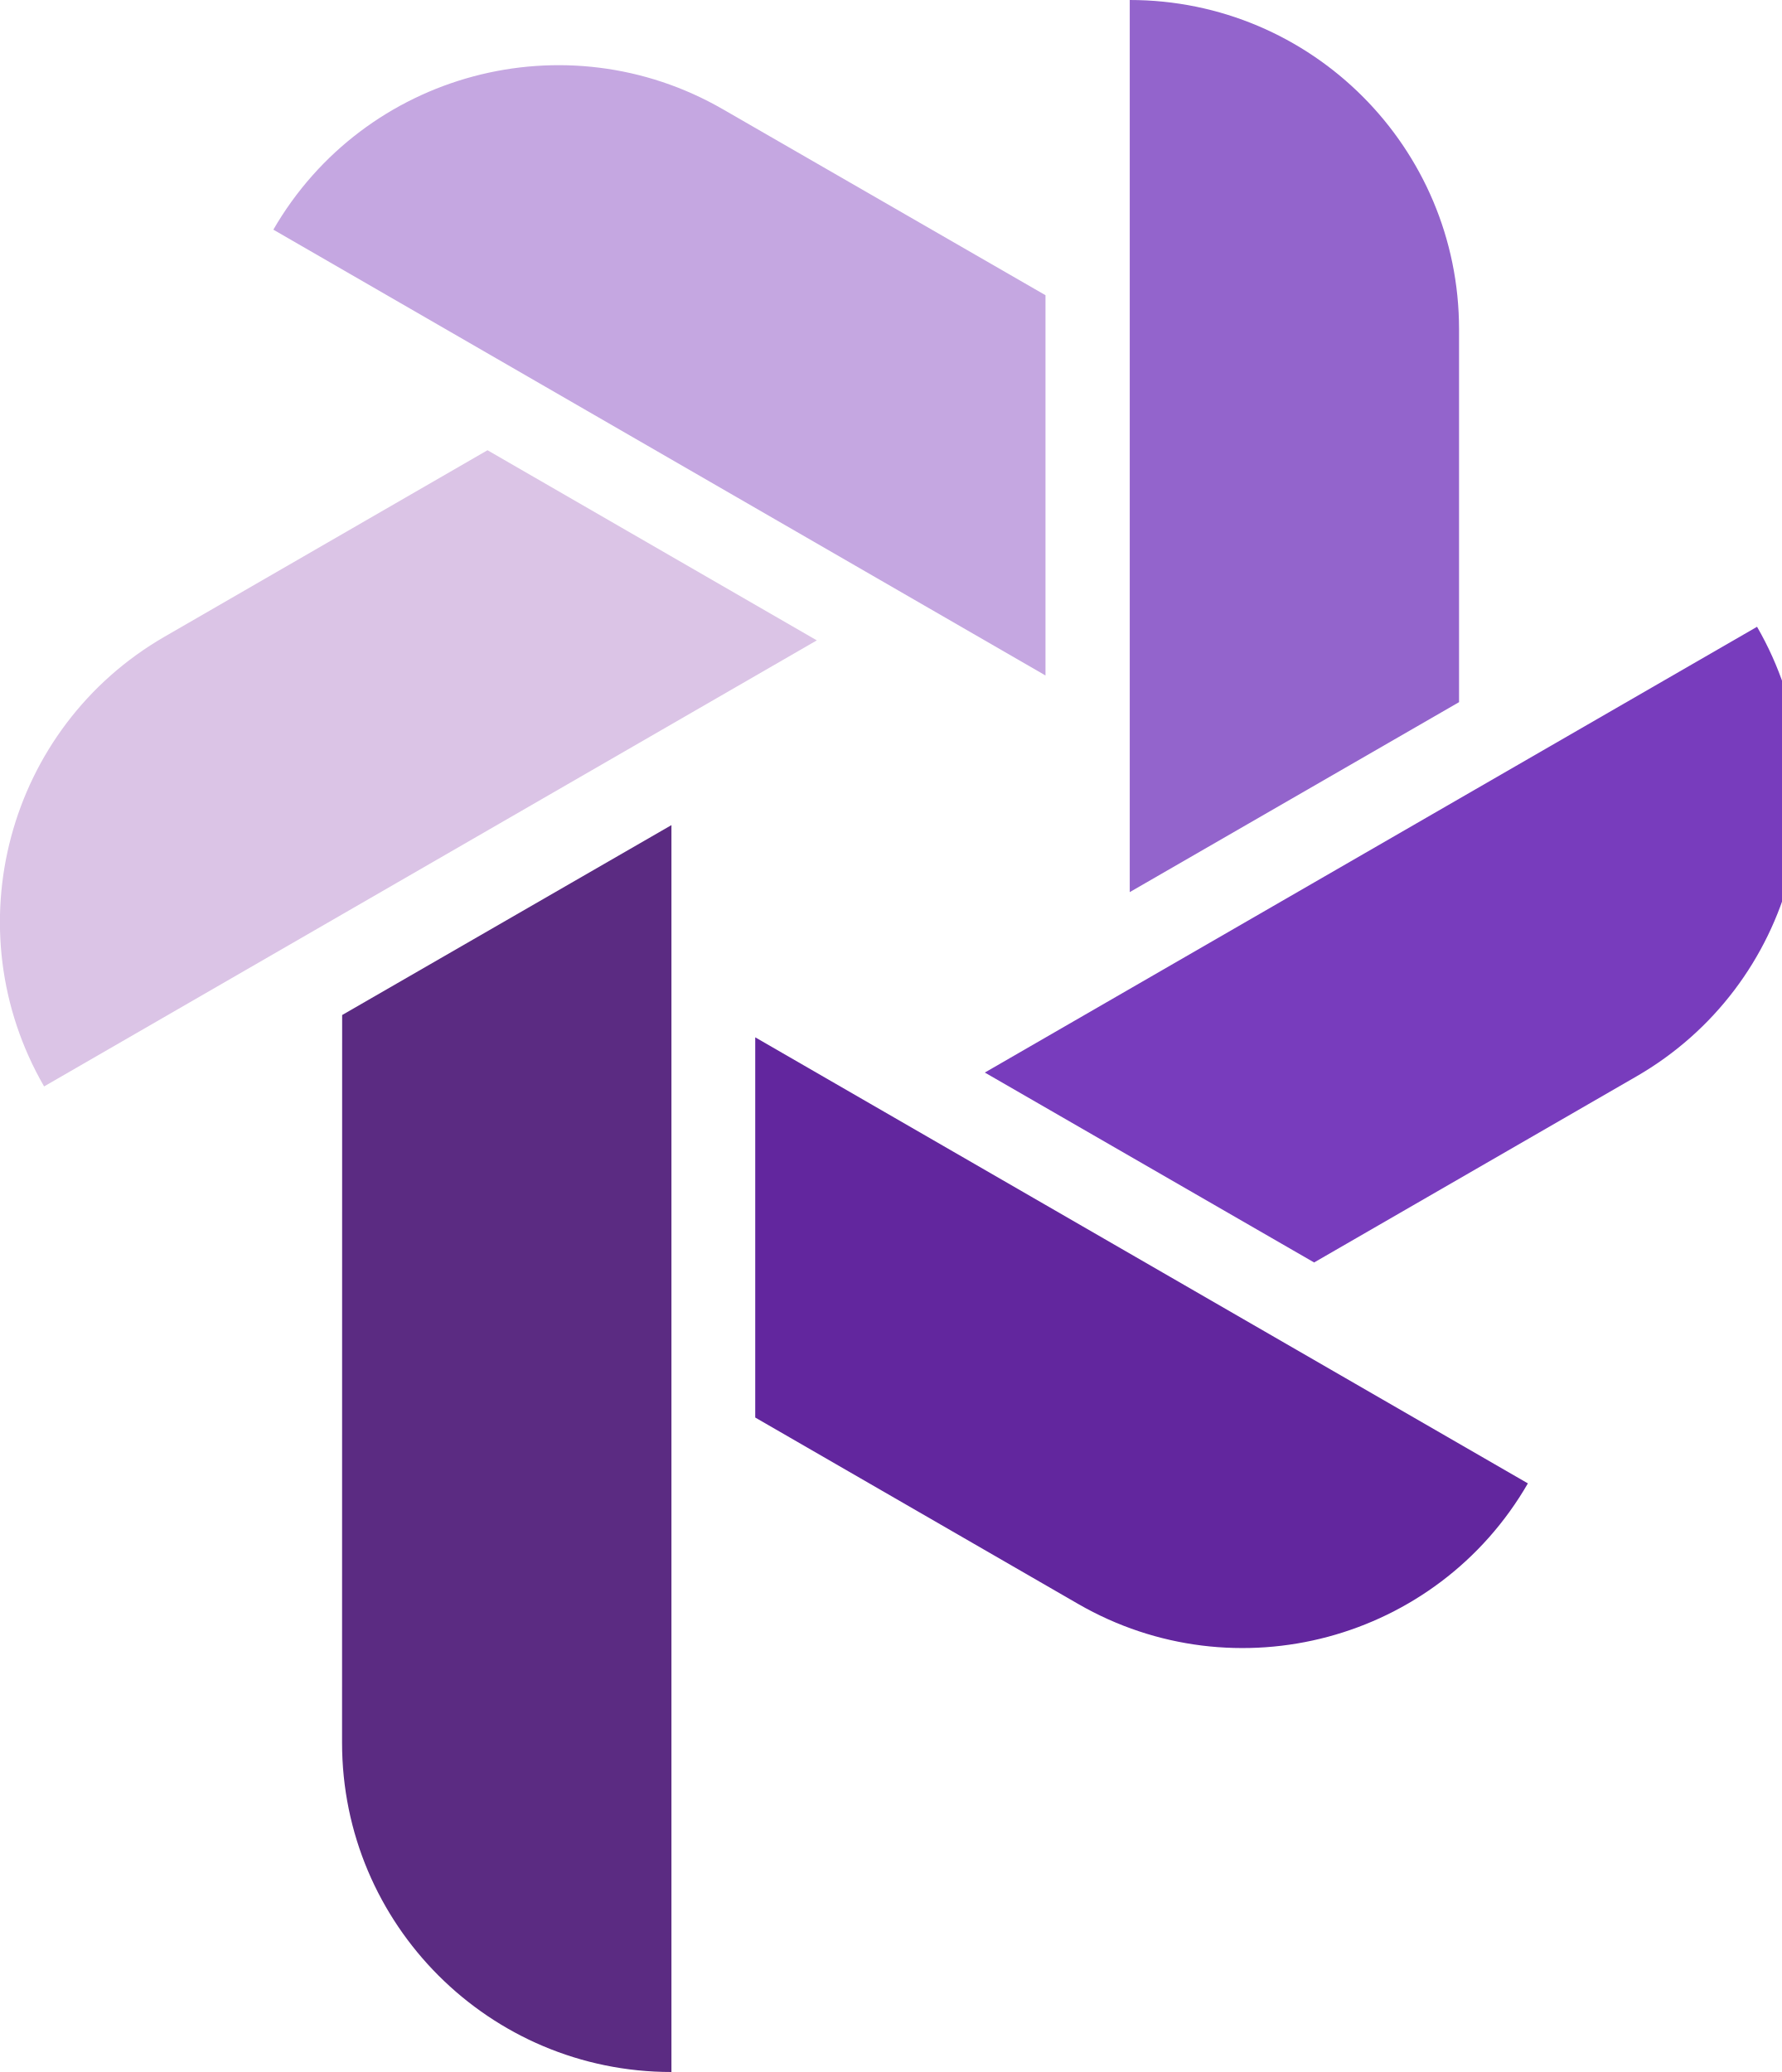
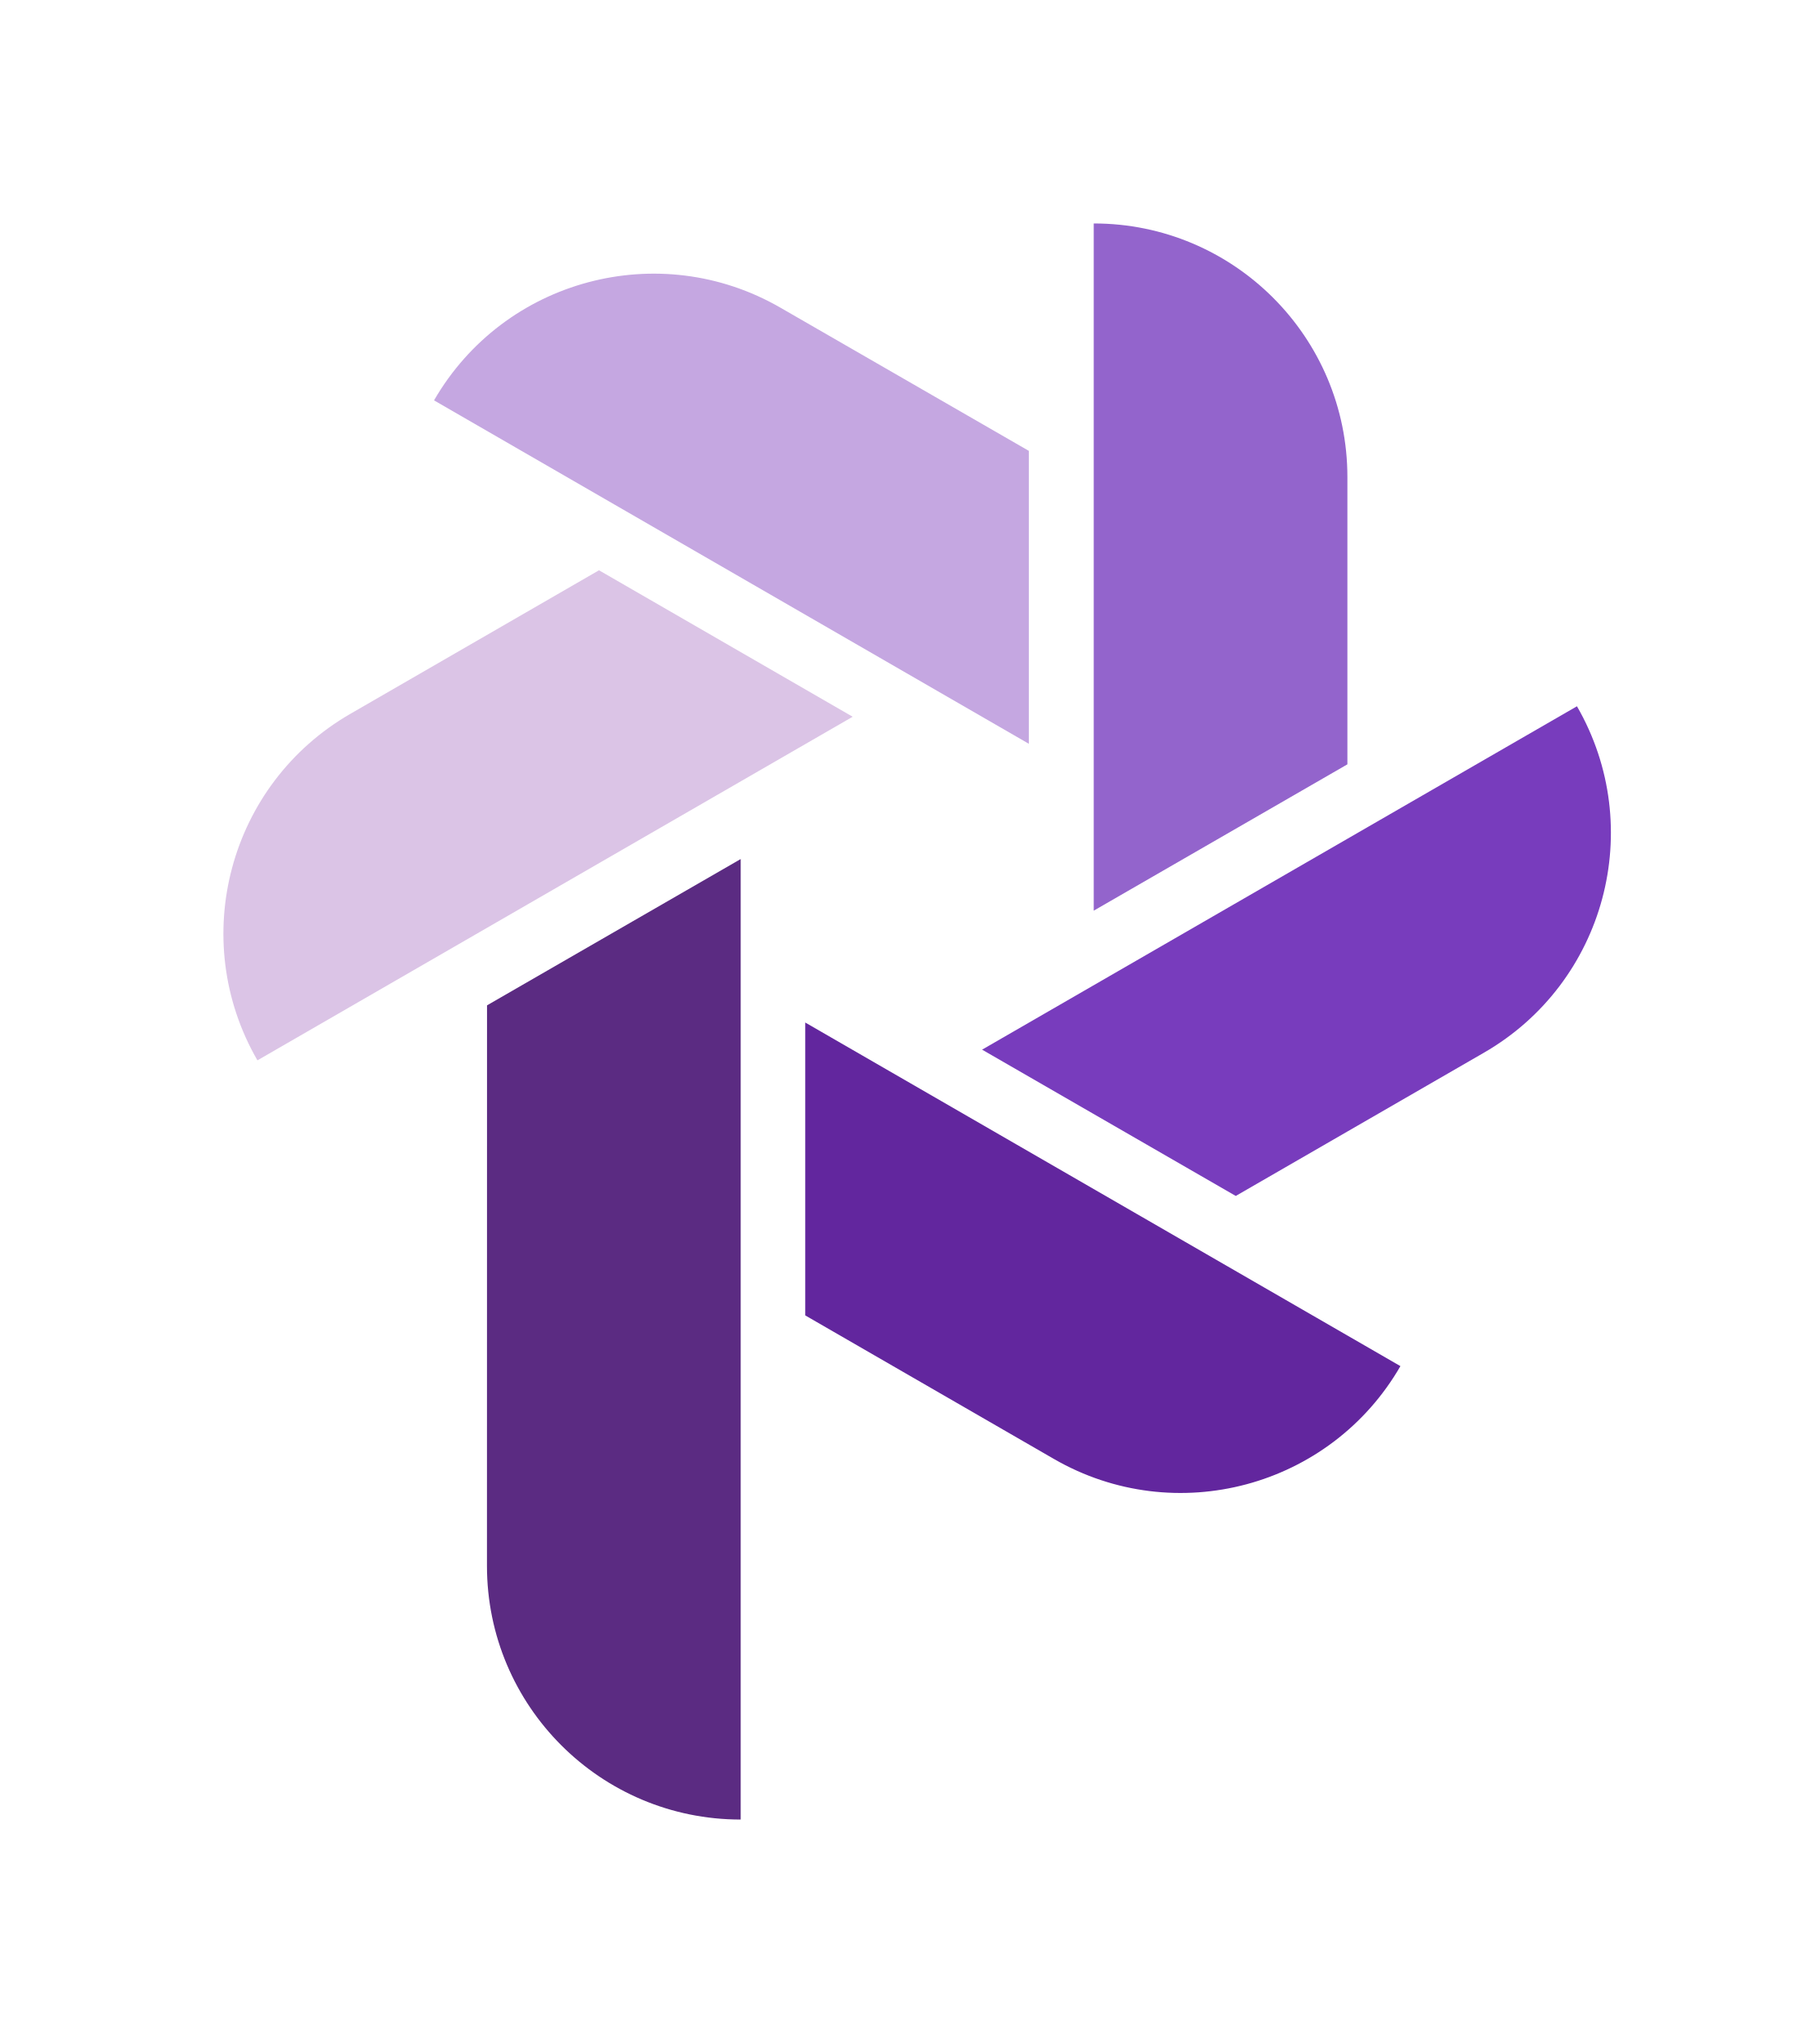
- <svg xmlns="http://www.w3.org/2000/svg" viewBox="0 0 43 50" role="img" aria-labelledby="patron-logo-title">
+ <svg xmlns="http://www.w3.org/2000/svg" viewBox="-7 -7 57 64" role="img" aria-labelledby="patron-logo-title">
  <path d="M42.398 15.125 23.764 25.882l7.946 4.583 7.778-4.49a7.946 7.946 0 0 0 2.91-10.85Z" fill="#783CBD" />
  <path d="M35.207 7.946A7.946 7.946 0 0 0 27.261 0v21.528l7.946-4.584V7.946Z" fill="#9364CC" />
  <path d="m18.224 34.207 7.79 4.497a7.946 7.946 0 0 0 10.854-2.908L18.224 25.032v9.175Z" fill="#62269E" />
  <path d="m11.763 10.865-7.79 4.498a7.945 7.945 0 0 0-2.909 10.854L19.71 15.453l-7.946-4.588Z" fill="#DBC4E6" />
  <path d="m25.228 7.124-7.78-4.485A7.946 7.946 0 0 0 6.596 5.542L25.228 16.3V7.124Z" fill="#C5A7E1" />
  <path d="M8.254 42.054A7.946 7.946 0 0 0 16.202 50V19.911l-7.946 4.583-.002 17.56Z" fill="#5B2B82" />
</svg>
